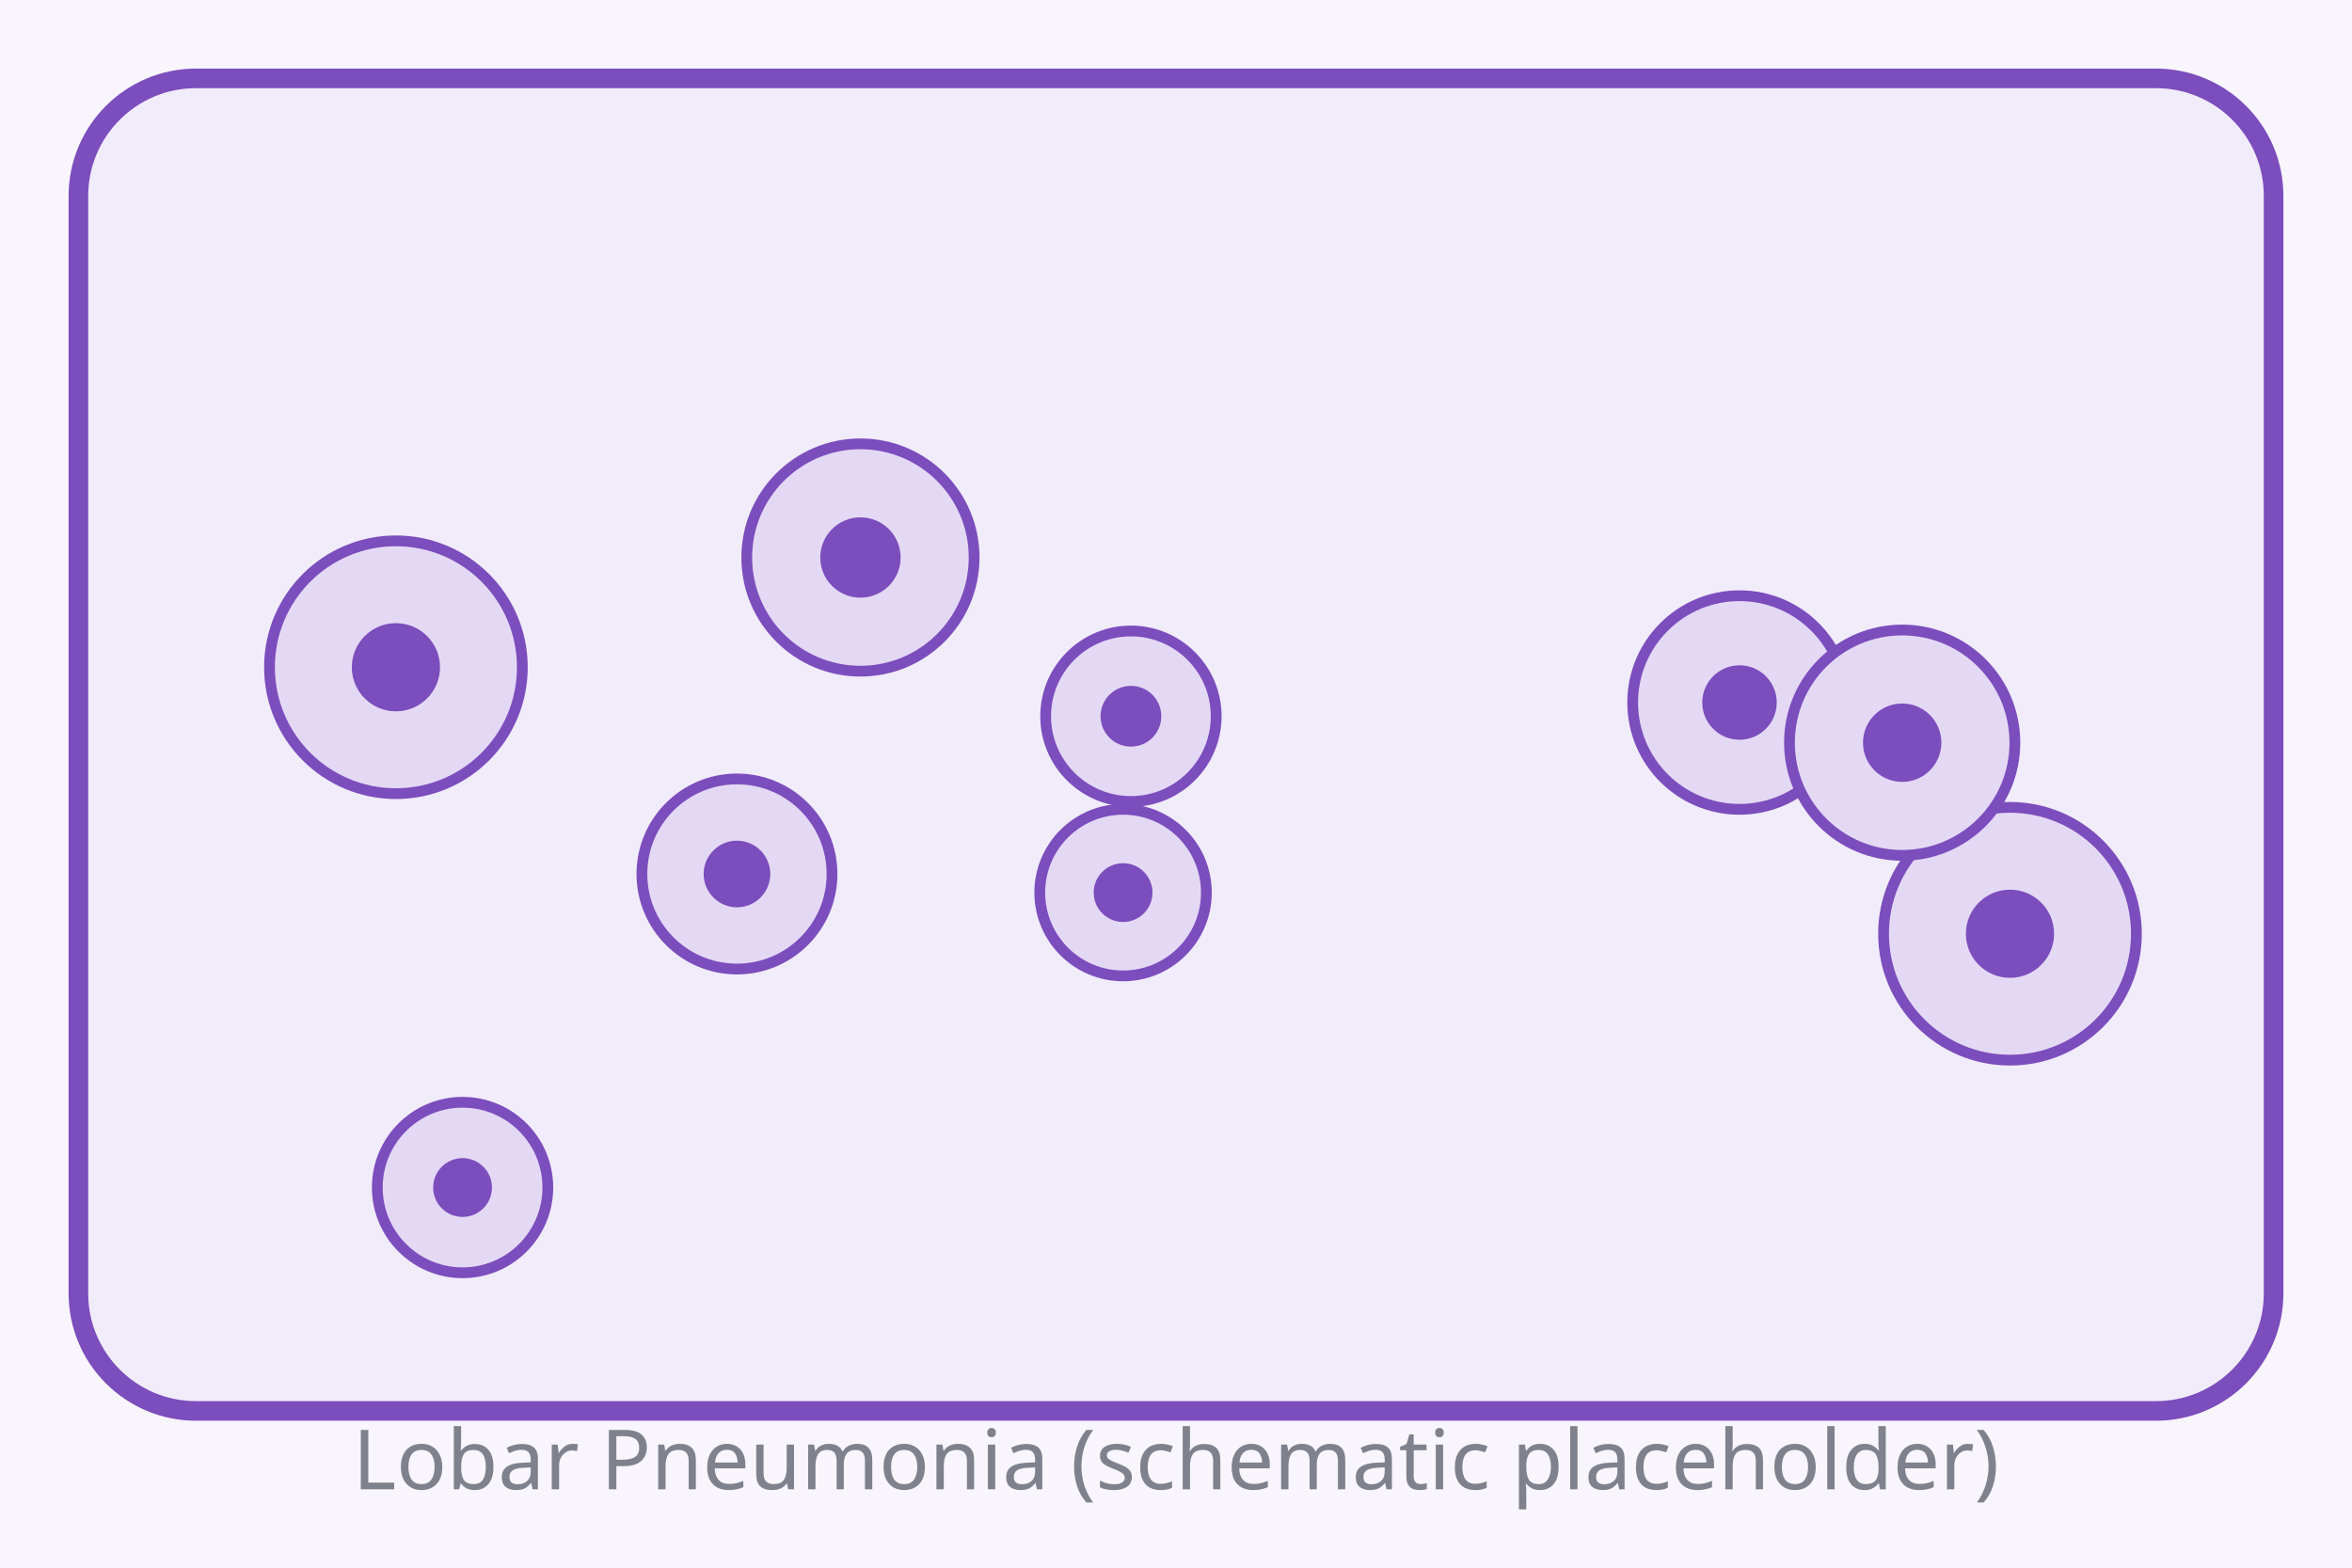
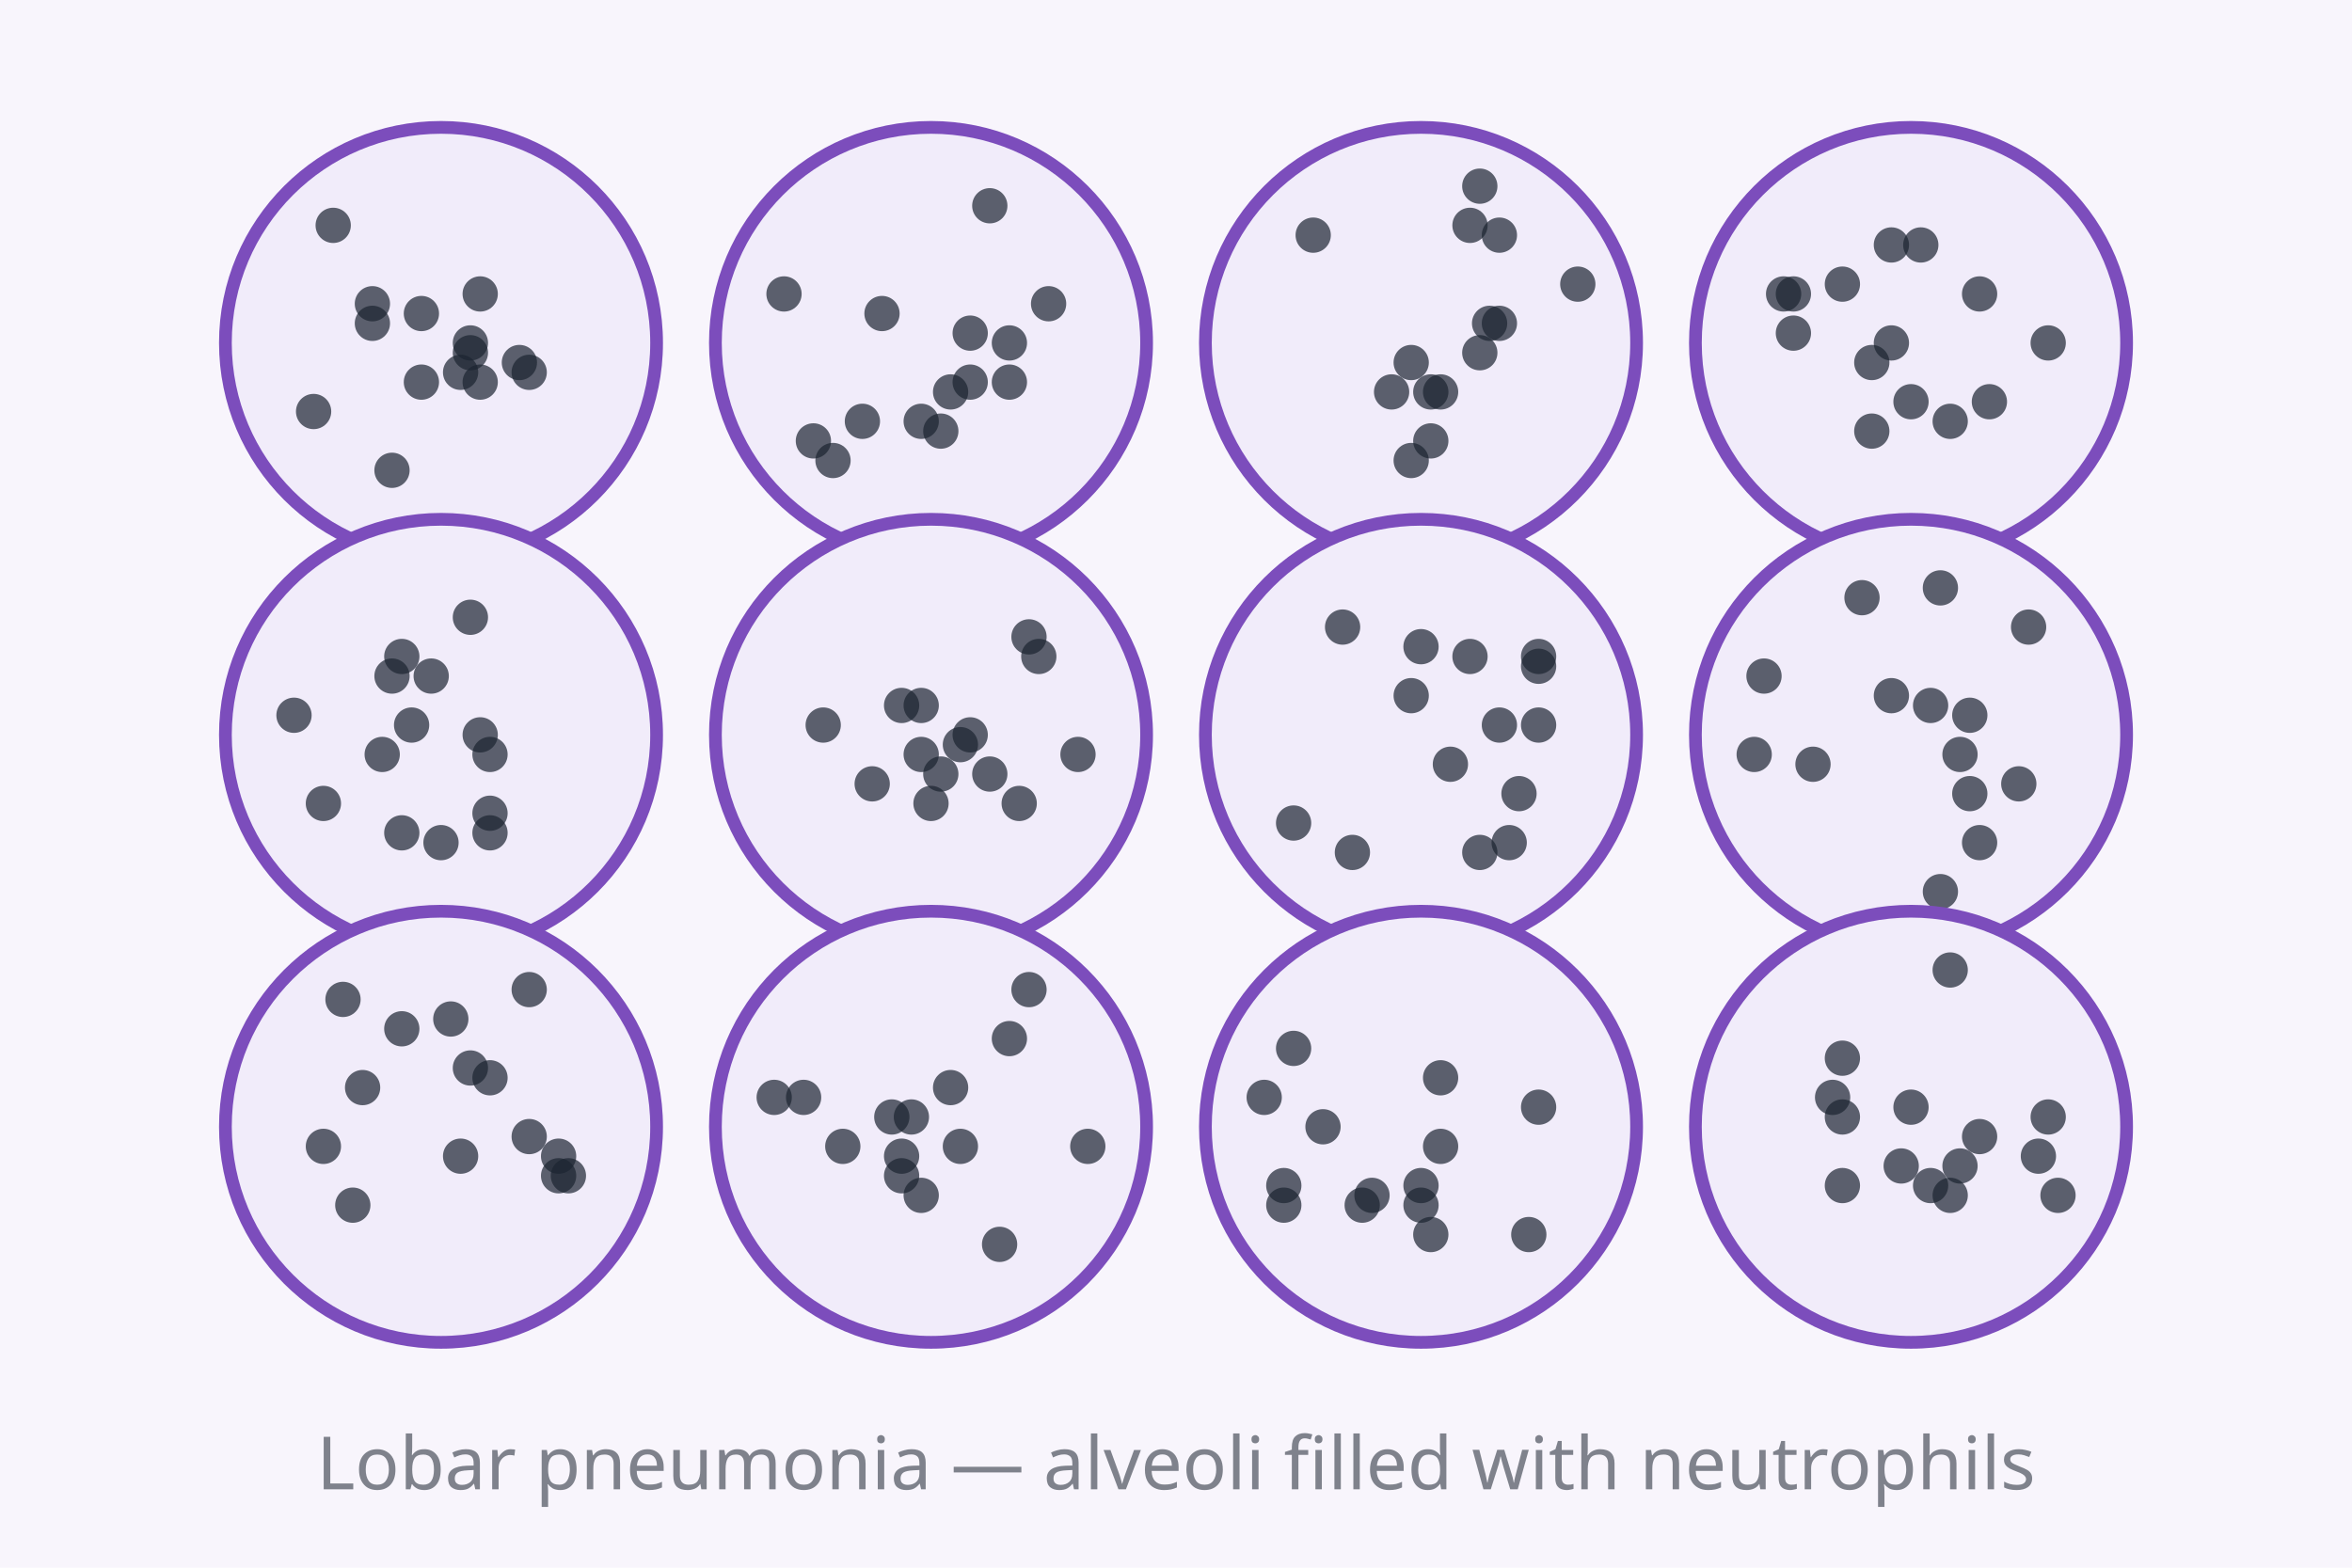
<svg xmlns="http://www.w3.org/2000/svg" viewBox="0 0 240 160" width="240" height="160">
  <rect width="240" height="160" fill="#f8f5fc" />
-   <rect x="8" y="8" width="224" height="136" rx="12" fill="#F1ECFA" stroke="#7C4DBC" stroke-width="2" />
-   <circle cx="87.8" cy="56.9" r="11.6" fill="#E4D9F5" stroke="#7C4DBC" stroke-width="1.1" />
-   <circle cx="87.8" cy="56.9" r="4.1" fill="#7C4DBC" />
-   <circle cx="114.6" cy="91.1" r="8.5" fill="#E4D9F5" stroke="#7C4DBC" stroke-width="1.1" />
-   <circle cx="114.6" cy="91.1" r="3.0" fill="#7C4DBC" />
-   <circle cx="40.4" cy="68.1" r="12.9" fill="#E4D9F5" stroke="#7C4DBC" stroke-width="1.1" />
-   <circle cx="40.4" cy="68.1" r="4.5" fill="#7C4DBC" />
-   <circle cx="177.5" cy="71.7" r="10.9" fill="#E4D9F5" stroke="#7C4DBC" stroke-width="1.1" />
-   <circle cx="177.5" cy="71.7" r="3.8" fill="#7C4DBC" />
-   <circle cx="75.2" cy="89.2" r="9.7" fill="#E4D9F5" stroke="#7C4DBC" stroke-width="1.1" />
-   <circle cx="75.2" cy="89.2" r="3.4" fill="#7C4DBC" />
-   <circle cx="115.4" cy="73.1" r="8.7" fill="#E4D9F5" stroke="#7C4DBC" stroke-width="1.1" />
-   <circle cx="115.4" cy="73.1" r="3.1" fill="#7C4DBC" />
-   <circle cx="205.1" cy="95.3" r="12.9" fill="#E4D9F5" stroke="#7C4DBC" stroke-width="1.1" />
-   <circle cx="205.1" cy="95.3" r="4.5" fill="#7C4DBC" />
-   <circle cx="194.1" cy="75.8" r="11.5" fill="#E4D9F5" stroke="#7C4DBC" stroke-width="1.1" />
-   <circle cx="194.1" cy="75.8" r="4.0" fill="#7C4DBC" />
-   <circle cx="47.2" cy="121.2" r="8.7" fill="#E4D9F5" stroke="#7C4DBC" stroke-width="1.1" />
-   <circle cx="47.2" cy="121.2" r="3.0" fill="#7C4DBC" />
-   <text x="120.0" y="152" font-family="sans-serif" font-size="8.5" fill="#1b2430" text-anchor="middle" opacity="0.55">Lobar Pneumonia (schematic placeholder)</text>
+   <circle cx="45" cy="35" r="22" fill="#F1ECFA" stroke="#7C4DBC" stroke-width="1.3" />
+   <circle cx="43" cy="39" r="1.8" fill="#1b2430" opacity="0.7" />
+   <circle cx="43" cy="32" r="1.8" fill="#1b2430" opacity="0.7" />
+   <circle cx="38" cy="33" r="1.8" fill="#1b2430" opacity="0.7" />
+   <circle cx="54" cy="38" r="1.8" fill="#1b2430" opacity="0.7" />
+   <circle cx="53" cy="37" r="1.8" fill="#1b2430" opacity="0.7" />
+   <circle cx="48" cy="36" r="1.8" fill="#1b2430" opacity="0.7" />
+   <circle cx="32" cy="42" r="1.8" fill="#1b2430" opacity="0.7" />
+   <circle cx="49" cy="39" r="1.8" fill="#1b2430" opacity="0.7" />
+   <circle cx="34" cy="23" r="1.8" fill="#1b2430" opacity="0.7" />
+   <circle cx="38" cy="31" r="1.8" fill="#1b2430" opacity="0.7" />
+   <circle cx="48" cy="35" r="1.8" fill="#1b2430" opacity="0.7" />
+   <circle cx="49" cy="30" r="1.8" fill="#1b2430" opacity="0.7" />
+   <circle cx="47" cy="38" r="1.8" fill="#1b2430" opacity="0.7" />
+   <circle cx="40" cy="48" r="1.8" fill="#1b2430" opacity="0.7" />
+   <circle cx="45" cy="75" r="22" fill="#F1ECFA" stroke="#7C4DBC" stroke-width="1.3" />
+   <circle cx="50" cy="85" r="1.8" fill="#1b2430" opacity="0.7" />
+   <circle cx="40" cy="69" r="1.8" fill="#1b2430" opacity="0.7" />
+   <circle cx="42" cy="74" r="1.8" fill="#1b2430" opacity="0.7" />
+   <circle cx="50" cy="77" r="1.8" fill="#1b2430" opacity="0.7" />
+   <circle cx="41" cy="67" r="1.8" fill="#1b2430" opacity="0.7" />
+   <circle cx="41" cy="85" r="1.8" fill="#1b2430" opacity="0.7" />
+   <circle cx="39" cy="77" r="1.8" fill="#1b2430" opacity="0.7" />
+   <circle cx="48" cy="63" r="1.8" fill="#1b2430" opacity="0.7" />
+   <circle cx="45" cy="86" r="1.8" fill="#1b2430" opacity="0.7" />
+   <circle cx="30" cy="73" r="1.8" fill="#1b2430" opacity="0.7" />
+   <circle cx="44" cy="69" r="1.8" fill="#1b2430" opacity="0.7" />
+   <circle cx="49" cy="75" r="1.8" fill="#1b2430" opacity="0.7" />
+   <circle cx="33" cy="82" r="1.8" fill="#1b2430" opacity="0.7" />
+   <circle cx="50" cy="83" r="1.8" fill="#1b2430" opacity="0.7" />
+   <circle cx="45" cy="115" r="22" fill="#F1ECFA" stroke="#7C4DBC" stroke-width="1.3" />
+   <circle cx="57" cy="118" r="1.8" fill="#1b2430" opacity="0.7" />
+   <circle cx="46" cy="104" r="1.8" fill="#1b2430" opacity="0.7" />
+   <circle cx="50" cy="110" r="1.8" fill="#1b2430" opacity="0.7" />
+   <circle cx="41" cy="105" r="1.8" fill="#1b2430" opacity="0.7" />
+   <circle cx="37" cy="111" r="1.8" fill="#1b2430" opacity="0.7" />
+   <circle cx="54" cy="101" r="1.8" fill="#1b2430" opacity="0.7" />
+   <circle cx="33" cy="117" r="1.8" fill="#1b2430" opacity="0.7" />
+   <circle cx="57" cy="120" r="1.8" fill="#1b2430" opacity="0.7" />
+   <circle cx="35" cy="102" r="1.8" fill="#1b2430" opacity="0.7" />
+   <circle cx="48" cy="109" r="1.8" fill="#1b2430" opacity="0.7" />
+   <circle cx="36" cy="123" r="1.8" fill="#1b2430" opacity="0.7" />
+   <circle cx="54" cy="116" r="1.8" fill="#1b2430" opacity="0.7" />
+   <circle cx="47" cy="118" r="1.8" fill="#1b2430" opacity="0.7" />
+   <circle cx="58" cy="120" r="1.8" fill="#1b2430" opacity="0.7" />
+   <circle cx="95" cy="35" r="22" fill="#F1ECFA" stroke="#7C4DBC" stroke-width="1.3" />
+   <circle cx="99" cy="39" r="1.8" fill="#1b2430" opacity="0.7" />
+   <circle cx="83" cy="45" r="1.8" fill="#1b2430" opacity="0.7" />
+   <circle cx="103" cy="39" r="1.8" fill="#1b2430" opacity="0.7" />
+   <circle cx="80" cy="30" r="1.8" fill="#1b2430" opacity="0.7" />
+   <circle cx="101" cy="21" r="1.8" fill="#1b2430" opacity="0.7" />
+   <circle cx="94" cy="43" r="1.8" fill="#1b2430" opacity="0.7" />
+   <circle cx="85" cy="47" r="1.8" fill="#1b2430" opacity="0.7" />
+   <circle cx="99" cy="34" r="1.8" fill="#1b2430" opacity="0.7" />
+   <circle cx="97" cy="40" r="1.8" fill="#1b2430" opacity="0.7" />
+   <circle cx="96" cy="44" r="1.8" fill="#1b2430" opacity="0.7" />
+   <circle cx="90" cy="32" r="1.8" fill="#1b2430" opacity="0.7" />
+   <circle cx="103" cy="35" r="1.8" fill="#1b2430" opacity="0.7" />
+   <circle cx="88" cy="43" r="1.8" fill="#1b2430" opacity="0.7" />
+   <circle cx="107" cy="31" r="1.8" fill="#1b2430" opacity="0.7" />
+   <circle cx="95" cy="75" r="22" fill="#F1ECFA" stroke="#7C4DBC" stroke-width="1.3" />
+   <circle cx="84" cy="74" r="1.8" fill="#1b2430" opacity="0.7" />
+   <circle cx="94" cy="72" r="1.8" fill="#1b2430" opacity="0.7" />
+   <circle cx="106" cy="67" r="1.8" fill="#1b2430" opacity="0.7" />
+   <circle cx="105" cy="65" r="1.8" fill="#1b2430" opacity="0.7" />
+   <circle cx="89" cy="80" r="1.8" fill="#1b2430" opacity="0.7" />
+   <circle cx="104" cy="82" r="1.8" fill="#1b2430" opacity="0.7" />
+   <circle cx="98" cy="76" r="1.8" fill="#1b2430" opacity="0.7" />
+   <circle cx="96" cy="79" r="1.8" fill="#1b2430" opacity="0.7" />
+   <circle cx="94" cy="77" r="1.8" fill="#1b2430" opacity="0.7" />
+   <circle cx="99" cy="75" r="1.8" fill="#1b2430" opacity="0.7" />
+   <circle cx="101" cy="79" r="1.8" fill="#1b2430" opacity="0.7" />
+   <circle cx="110" cy="77" r="1.8" fill="#1b2430" opacity="0.7" />
+   <circle cx="92" cy="72" r="1.8" fill="#1b2430" opacity="0.7" />
+   <circle cx="95" cy="82" r="1.8" fill="#1b2430" opacity="0.7" />
+   <circle cx="95" cy="115" r="22" fill="#F1ECFA" stroke="#7C4DBC" stroke-width="1.3" />
+   <circle cx="92" cy="118" r="1.8" fill="#1b2430" opacity="0.7" />
+   <circle cx="105" cy="101" r="1.8" fill="#1b2430" opacity="0.7" />
+   <circle cx="86" cy="117" r="1.8" fill="#1b2430" opacity="0.7" />
+   <circle cx="98" cy="117" r="1.8" fill="#1b2430" opacity="0.7" />
+   <circle cx="92" cy="120" r="1.8" fill="#1b2430" opacity="0.7" />
+   <circle cx="97" cy="111" r="1.8" fill="#1b2430" opacity="0.7" />
+   <circle cx="111" cy="117" r="1.8" fill="#1b2430" opacity="0.7" />
+   <circle cx="91" cy="114" r="1.8" fill="#1b2430" opacity="0.7" />
+   <circle cx="93" cy="114" r="1.8" fill="#1b2430" opacity="0.7" />
+   <circle cx="79" cy="112" r="1.8" fill="#1b2430" opacity="0.7" />
+   <circle cx="103" cy="106" r="1.8" fill="#1b2430" opacity="0.7" />
+   <circle cx="94" cy="122" r="1.8" fill="#1b2430" opacity="0.7" />
+   <circle cx="102" cy="127" r="1.8" fill="#1b2430" opacity="0.7" />
+   <circle cx="82" cy="112" r="1.8" fill="#1b2430" opacity="0.7" />
+   <circle cx="145" cy="35" r="22" fill="#F1ECFA" stroke="#7C4DBC" stroke-width="1.3" />
+   <circle cx="142" cy="40" r="1.8" fill="#1b2430" opacity="0.7" />
+   <circle cx="151" cy="19" r="1.8" fill="#1b2430" opacity="0.7" />
+   <circle cx="153" cy="24" r="1.8" fill="#1b2430" opacity="0.7" />
+   <circle cx="150" cy="23" r="1.8" fill="#1b2430" opacity="0.7" />
+   <circle cx="146" cy="45" r="1.8" fill="#1b2430" opacity="0.7" />
+   <circle cx="144" cy="37" r="1.8" fill="#1b2430" opacity="0.7" />
+   <circle cx="151" cy="36" r="1.8" fill="#1b2430" opacity="0.7" />
+   <circle cx="144" cy="47" r="1.8" fill="#1b2430" opacity="0.7" />
+   <circle cx="153" cy="33" r="1.8" fill="#1b2430" opacity="0.7" />
+   <circle cx="161" cy="29" r="1.8" fill="#1b2430" opacity="0.7" />
+   <circle cx="152" cy="33" r="1.8" fill="#1b2430" opacity="0.7" />
+   <circle cx="146" cy="40" r="1.8" fill="#1b2430" opacity="0.7" />
+   <circle cx="147" cy="40" r="1.8" fill="#1b2430" opacity="0.7" />
+   <circle cx="134" cy="24" r="1.8" fill="#1b2430" opacity="0.7" />
+   <circle cx="145" cy="75" r="22" fill="#F1ECFA" stroke="#7C4DBC" stroke-width="1.3" />
+   <circle cx="150" cy="67" r="1.8" fill="#1b2430" opacity="0.7" />
+   <circle cx="137" cy="64" r="1.8" fill="#1b2430" opacity="0.7" />
+   <circle cx="155" cy="81" r="1.8" fill="#1b2430" opacity="0.7" />
+   <circle cx="157" cy="68" r="1.8" fill="#1b2430" opacity="0.7" />
+   <circle cx="145" cy="66" r="1.8" fill="#1b2430" opacity="0.7" />
+   <circle cx="151" cy="87" r="1.8" fill="#1b2430" opacity="0.7" />
+   <circle cx="138" cy="87" r="1.8" fill="#1b2430" opacity="0.7" />
+   <circle cx="153" cy="74" r="1.8" fill="#1b2430" opacity="0.7" />
+   <circle cx="132" cy="84" r="1.8" fill="#1b2430" opacity="0.7" />
+   <circle cx="144" cy="71" r="1.8" fill="#1b2430" opacity="0.7" />
+   <circle cx="148" cy="78" r="1.8" fill="#1b2430" opacity="0.7" />
+   <circle cx="157" cy="67" r="1.8" fill="#1b2430" opacity="0.7" />
+   <circle cx="154" cy="86" r="1.8" fill="#1b2430" opacity="0.7" />
+   <circle cx="157" cy="74" r="1.8" fill="#1b2430" opacity="0.7" />
+   <circle cx="145" cy="115" r="22" fill="#F1ECFA" stroke="#7C4DBC" stroke-width="1.3" />
+   <circle cx="139" cy="123" r="1.8" fill="#1b2430" opacity="0.7" />
+   <circle cx="147" cy="117" r="1.8" fill="#1b2430" opacity="0.7" />
+   <circle cx="157" cy="113" r="1.8" fill="#1b2430" opacity="0.7" />
+   <circle cx="129" cy="112" r="1.8" fill="#1b2430" opacity="0.7" />
+   <circle cx="131" cy="121" r="1.8" fill="#1b2430" opacity="0.7" />
+   <circle cx="147" cy="110" r="1.8" fill="#1b2430" opacity="0.7" />
+   <circle cx="145" cy="121" r="1.8" fill="#1b2430" opacity="0.7" />
+   <circle cx="146" cy="126" r="1.8" fill="#1b2430" opacity="0.7" />
+   <circle cx="145" cy="123" r="1.8" fill="#1b2430" opacity="0.7" />
+   <circle cx="156" cy="126" r="1.8" fill="#1b2430" opacity="0.7" />
+   <circle cx="140" cy="122" r="1.8" fill="#1b2430" opacity="0.7" />
+   <circle cx="132" cy="107" r="1.8" fill="#1b2430" opacity="0.7" />
+   <circle cx="131" cy="123" r="1.8" fill="#1b2430" opacity="0.7" />
+   <circle cx="135" cy="115" r="1.8" fill="#1b2430" opacity="0.7" />
+   <circle cx="195" cy="35" r="22" fill="#F1ECFA" stroke="#7C4DBC" stroke-width="1.3" />
+   <circle cx="193" cy="35" r="1.8" fill="#1b2430" opacity="0.7" />
+   <circle cx="191" cy="37" r="1.8" fill="#1b2430" opacity="0.7" />
+   <circle cx="209" cy="35" r="1.8" fill="#1b2430" opacity="0.7" />
+   <circle cx="199" cy="43" r="1.8" fill="#1b2430" opacity="0.7" />
+   <circle cx="193" cy="25" r="1.8" fill="#1b2430" opacity="0.7" />
+   <circle cx="191" cy="44" r="1.8" fill="#1b2430" opacity="0.7" />
+   <circle cx="182" cy="30" r="1.8" fill="#1b2430" opacity="0.7" />
+   <circle cx="203" cy="41" r="1.8" fill="#1b2430" opacity="0.7" />
+   <circle cx="195" cy="41" r="1.8" fill="#1b2430" opacity="0.7" />
+   <circle cx="196" cy="25" r="1.8" fill="#1b2430" opacity="0.7" />
+   <circle cx="183" cy="30" r="1.8" fill="#1b2430" opacity="0.7" />
+   <circle cx="202" cy="30" r="1.8" fill="#1b2430" opacity="0.7" />
+   <circle cx="188" cy="29" r="1.8" fill="#1b2430" opacity="0.7" />
+   <circle cx="183" cy="34" r="1.8" fill="#1b2430" opacity="0.7" />
+   <circle cx="195" cy="75" r="22" fill="#F1ECFA" stroke="#7C4DBC" stroke-width="1.3" />
+   <circle cx="185" cy="78" r="1.8" fill="#1b2430" opacity="0.7" />
+   <circle cx="179" cy="77" r="1.8" fill="#1b2430" opacity="0.7" />
+   <circle cx="190" cy="61" r="1.8" fill="#1b2430" opacity="0.7" />
+   <circle cx="201" cy="73" r="1.8" fill="#1b2430" opacity="0.7" />
+   <circle cx="180" cy="69" r="1.8" fill="#1b2430" opacity="0.7" />
+   <circle cx="197" cy="72" r="1.8" fill="#1b2430" opacity="0.7" />
+   <circle cx="201" cy="81" r="1.8" fill="#1b2430" opacity="0.7" />
+   <circle cx="200" cy="77" r="1.8" fill="#1b2430" opacity="0.7" />
+   <circle cx="206" cy="80" r="1.8" fill="#1b2430" opacity="0.7" />
+   <circle cx="198" cy="60" r="1.8" fill="#1b2430" opacity="0.7" />
+   <circle cx="202" cy="86" r="1.8" fill="#1b2430" opacity="0.7" />
+   <circle cx="193" cy="71" r="1.8" fill="#1b2430" opacity="0.7" />
+   <circle cx="207" cy="64" r="1.8" fill="#1b2430" opacity="0.7" />
+   <circle cx="198" cy="91" r="1.8" fill="#1b2430" opacity="0.7" />
+   <circle cx="195" cy="115" r="22" fill="#F1ECFA" stroke="#7C4DBC" stroke-width="1.3" />
+   <circle cx="188" cy="121" r="1.8" fill="#1b2430" opacity="0.7" />
+   <circle cx="209" cy="114" r="1.8" fill="#1b2430" opacity="0.7" />
+   <circle cx="199" cy="122" r="1.8" fill="#1b2430" opacity="0.7" />
+   <circle cx="188" cy="114" r="1.8" fill="#1b2430" opacity="0.7" />
+   <circle cx="197" cy="121" r="1.8" fill="#1b2430" opacity="0.7" />
+   <circle cx="195" cy="113" r="1.8" fill="#1b2430" opacity="0.7" />
+   <circle cx="187" cy="112" r="1.8" fill="#1b2430" opacity="0.7" />
+   <circle cx="202" cy="116" r="1.8" fill="#1b2430" opacity="0.7" />
+   <circle cx="188" cy="108" r="1.8" fill="#1b2430" opacity="0.7" />
+   <circle cx="210" cy="122" r="1.8" fill="#1b2430" opacity="0.7" />
+   <circle cx="199" cy="99" r="1.8" fill="#1b2430" opacity="0.7" />
+   <circle cx="200" cy="119" r="1.8" fill="#1b2430" opacity="0.7" />
+   <circle cx="208" cy="118" r="1.8" fill="#1b2430" opacity="0.7" />
+   <circle cx="194" cy="119" r="1.8" fill="#1b2430" opacity="0.7" />
+   <text x="120.0" y="152" font-family="sans-serif" font-size="7.5" fill="#1b2430" text-anchor="middle" opacity="0.55">Lobar pneumonia — alveoli filled with neutrophils</text>
</svg>
